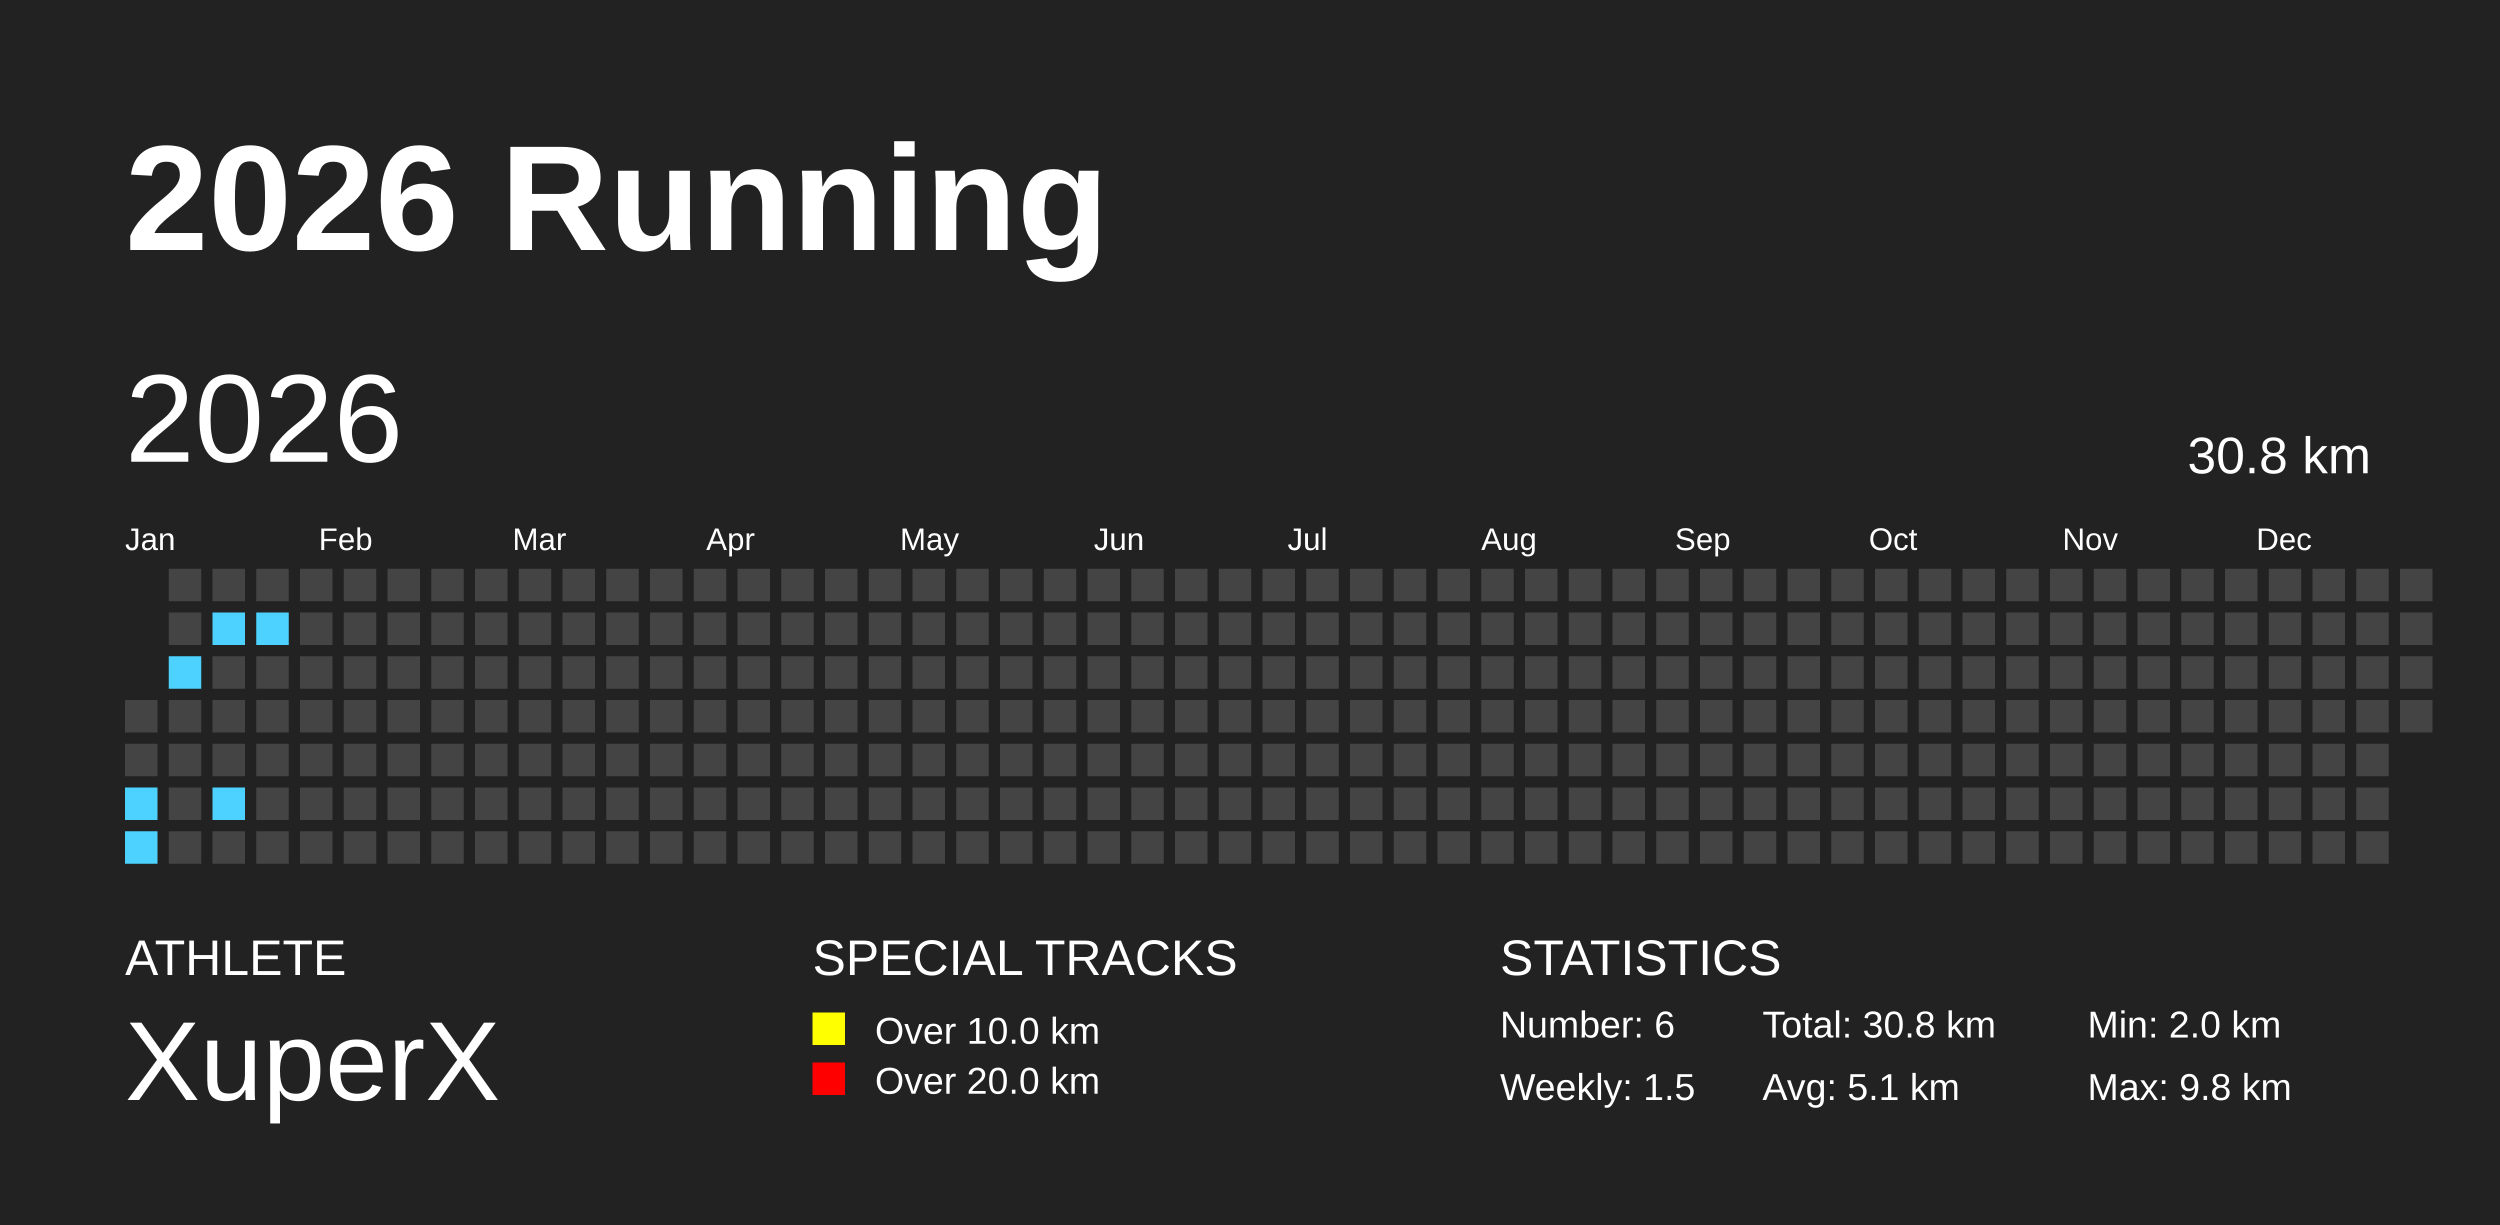
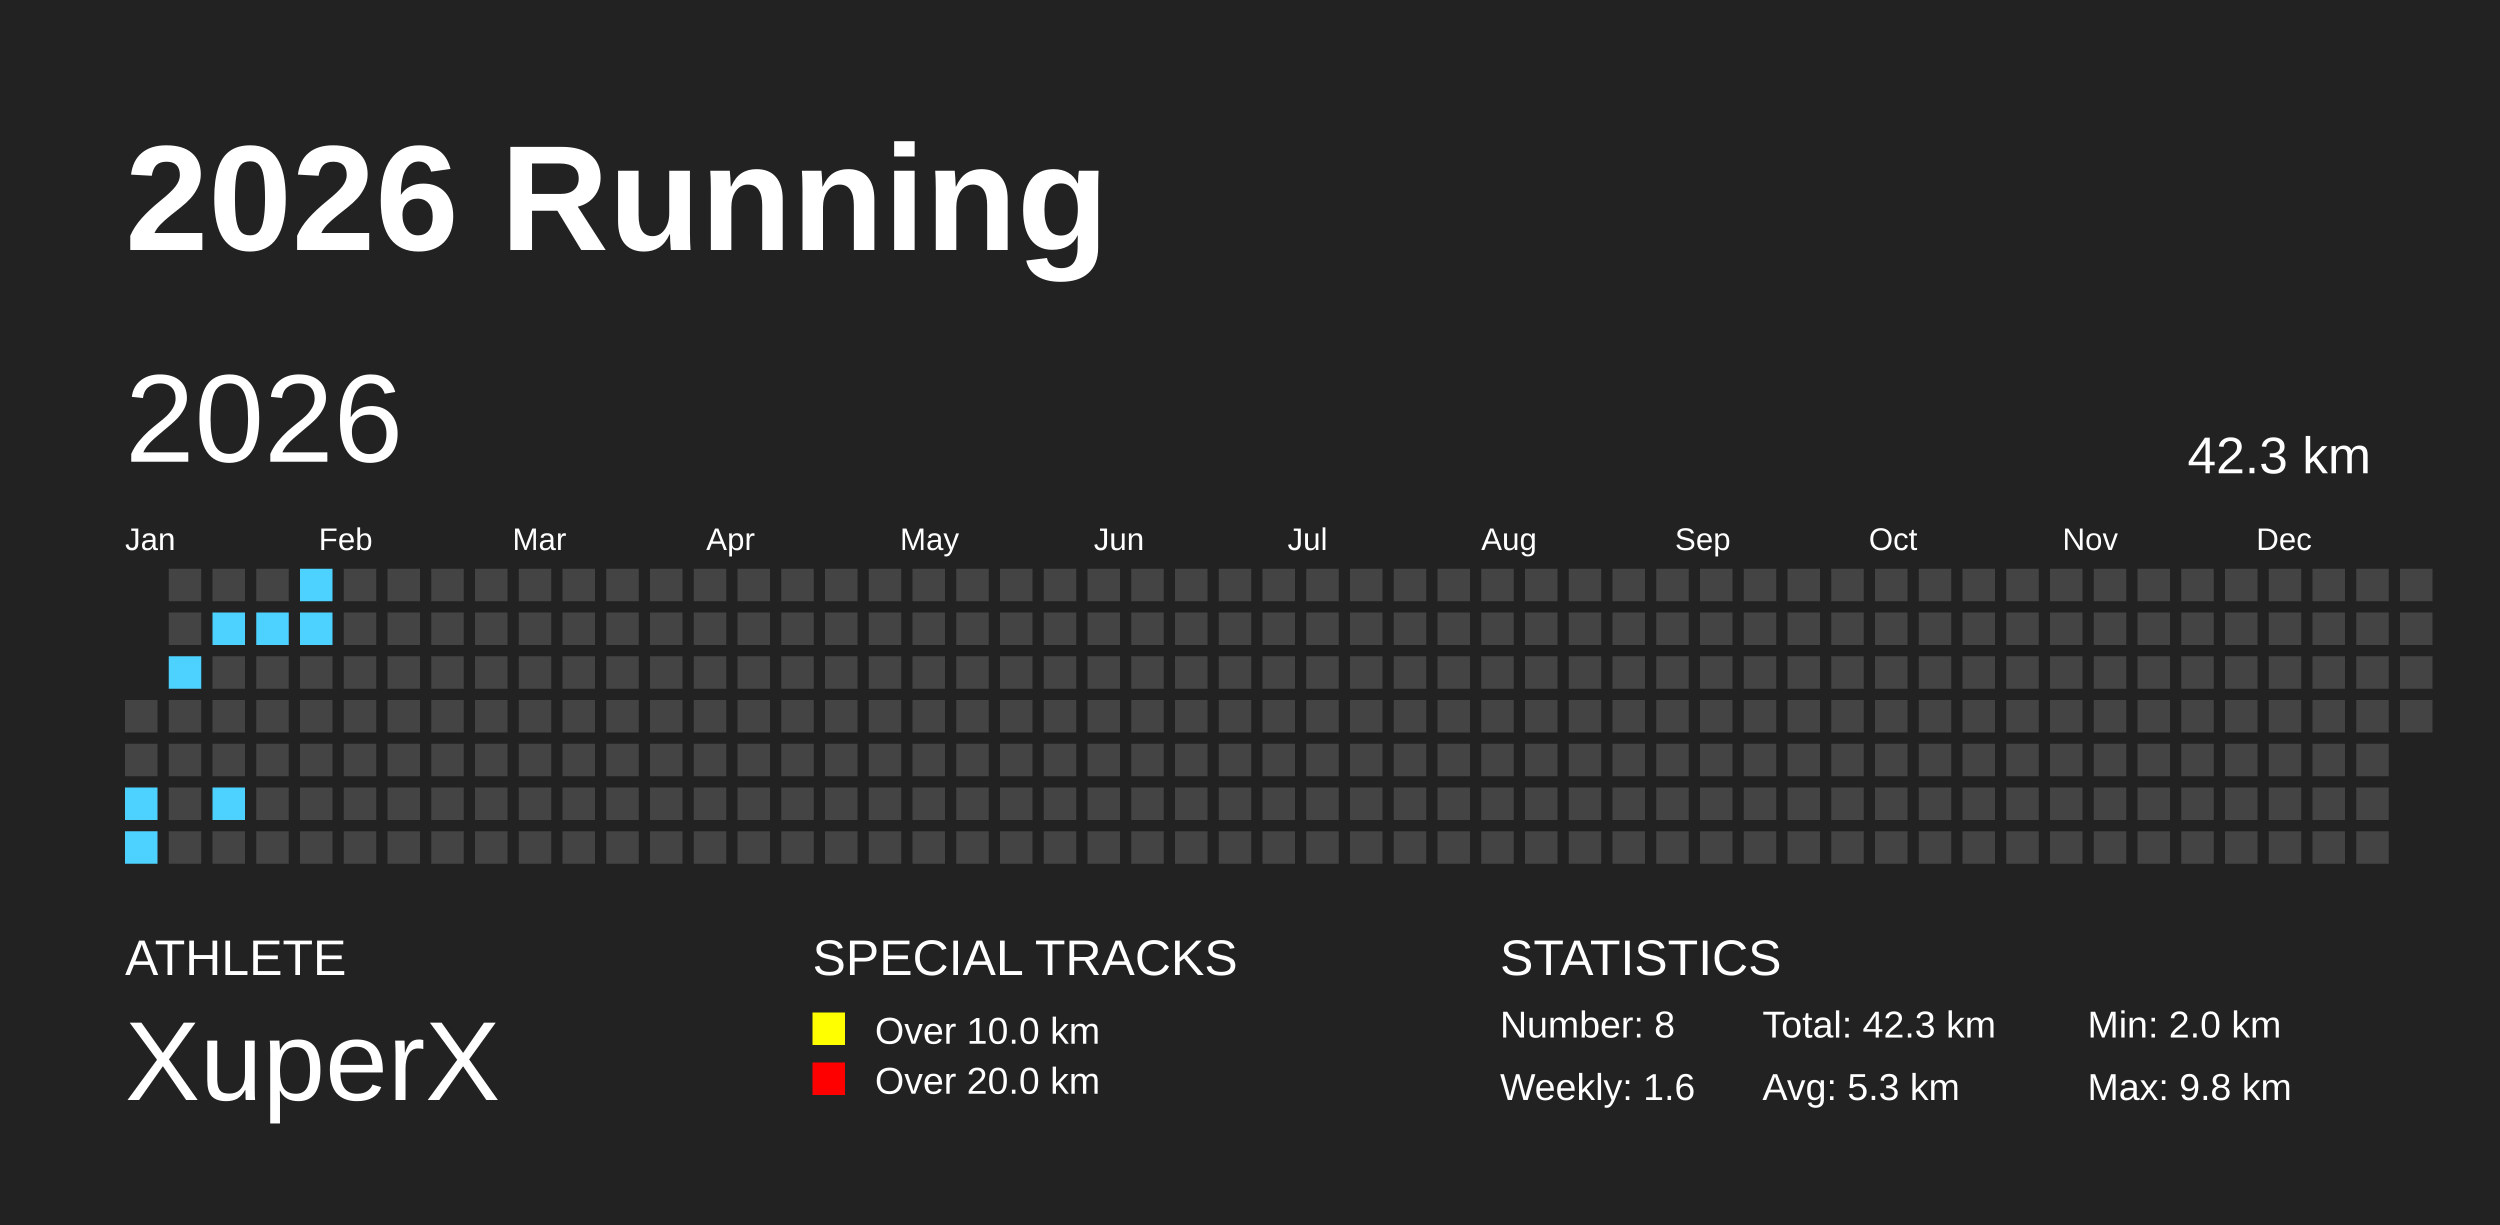
<svg xmlns="http://www.w3.org/2000/svg" baseProfile="full" height="98mm" version="1.1" viewBox="0,0,200,98" width="200mm">
  <defs />
  <rect fill="#222222" height="98" width="200" x="0" y="0" />
  <text fill="#FFFFFF" style="font-size:12px; font-family:Arial; font-weight:bold;" x="10" y="20">2026 Running</text>
  <text fill="#FFFFFF" style="font-size:4px; font-family:Arial" x="10" y="78">ATHLETE</text>
  <text fill="#FFFFFF" style="font-size:9px; font-family:Arial" x="10" y="88">XuperX</text>
  <text fill="#FFFFFF" style="font-size:4px; font-family:Arial" x="65" y="78">SPECIAL TRACKS</text>
  <rect fill="yellow" height="2.6" width="2.6" x="65" y="81" />
  <text fill="#FFFFFF" style="font-size:3px; font-family:Arial" x="70" y="83.5">Over 10.0 km</text>
  <rect fill="red" height="2.6" width="2.6" x="65" y="85" />
  <text fill="#FFFFFF" style="font-size:3px; font-family:Arial" x="70" y="87.5">Over 20.0 km</text>
  <text fill="#FFFFFF" style="font-size:4px; font-family:Arial" x="120" y="78">STATISTICS</text>
-   <text fill="#FFFFFF" style="font-size:3px; font-family:Arial" x="120" y="83">Number: 6</text>
-   <text fill="#FFFFFF" style="font-size:3px; font-family:Arial" x="120" y="88">Weekly: 1.5</text>
-   <text fill="#FFFFFF" style="font-size:3px; font-family:Arial" x="141" y="83">Total: 30.8 km</text>
-   <text fill="#FFFFFF" style="font-size:3px; font-family:Arial" x="141" y="88">Avg: 5.1 km</text>
+   <text fill="#FFFFFF" style="font-size:3px; font-family:Arial" x="120" y="83">Number: 8</text>
+   <text fill="#FFFFFF" style="font-size:3px; font-family:Arial" x="120" y="88">Weekly: 1.6</text>
+   <text fill="#FFFFFF" style="font-size:3px; font-family:Arial" x="141" y="83">Total: 42.3 km</text>
+   <text fill="#FFFFFF" style="font-size:3px; font-family:Arial" x="141" y="88">Avg: 5.3 km</text>
  <text fill="#FFFFFF" style="font-size:3px; font-family:Arial" x="167" y="83">Min: 2.0 km</text>
  <text fill="#FFFFFF" style="font-size:3px; font-family:Arial" x="167" y="88">Max: 9.8 km</text>
  <text dominant-baseline="hanging" fill="#FFFFFF" style="font-size:10.0px; font-family:Arial;" x="10" y="30">2026</text>
-   <text dominant-baseline="hanging" fill="#FFFFFF" style="font-size:4.125px; font-family:Arial;" x="175" y="35">30.8 km</text>
+   <text dominant-baseline="hanging" fill="#FFFFFF" style="font-size:4.125px; font-family:Arial;" x="175" y="35">42.3 km</text>
  <text fill="#FFFFFF" style="font-size:2.5px; font-family:Arial" x="10.0" y="44">Jan</text>
  <text fill="#FFFFFF" style="font-size:2.5px; font-family:Arial" x="25.5" y="44">Feb</text>
  <text fill="#FFFFFF" style="font-size:2.5px; font-family:Arial" x="41.0" y="44">Mar</text>
  <text fill="#FFFFFF" style="font-size:2.5px; font-family:Arial" x="56.5" y="44">Apr</text>
  <text fill="#FFFFFF" style="font-size:2.5px; font-family:Arial" x="72.0" y="44">May</text>
  <text fill="#FFFFFF" style="font-size:2.5px; font-family:Arial" x="87.5" y="44">Jun</text>
  <text fill="#FFFFFF" style="font-size:2.5px; font-family:Arial" x="103.0" y="44">Jul</text>
  <text fill="#FFFFFF" style="font-size:2.5px; font-family:Arial" x="118.5" y="44">Aug</text>
  <text fill="#FFFFFF" style="font-size:2.5px; font-family:Arial" x="134.0" y="44">Sep</text>
  <text fill="#FFFFFF" style="font-size:2.5px; font-family:Arial" x="149.5" y="44">Oct</text>
  <text fill="#FFFFFF" style="font-size:2.5px; font-family:Arial" x="165.0" y="44">Nov</text>
  <text fill="#FFFFFF" style="font-size:2.5px; font-family:Arial" x="180.5" y="44">Dec</text>
  <rect fill="#444444" height="2.6" width="2.6" x="10.0" y="56.0" />
  <rect fill="#444444" height="2.6" width="2.6" x="10.0" y="59.5" />
  <rect fill="#4DD2FF" height="2.6" width="2.6" x="10.0" y="63.0" />
  <rect fill="#4DD2FF" height="2.6" width="2.6" x="10.0" y="66.5" />
  <rect fill="#444444" height="2.6" width="2.6" x="13.5" y="45.5" />
  <rect fill="#444444" height="2.6" width="2.6" x="13.5" y="49.0" />
  <rect fill="#4DD2FF" height="2.6" width="2.6" x="13.5" y="52.5" />
  <rect fill="#444444" height="2.6" width="2.6" x="13.5" y="56.0" />
  <rect fill="#444444" height="2.6" width="2.6" x="13.5" y="59.5" />
  <rect fill="#444444" height="2.6" width="2.6" x="13.5" y="63.0" />
  <rect fill="#444444" height="2.6" width="2.6" x="13.5" y="66.5" />
  <rect fill="#444444" height="2.6" width="2.6" x="17.0" y="45.5" />
  <rect fill="#4DD2FF" height="2.6" width="2.6" x="17.0" y="49.0" />
  <rect fill="#444444" height="2.6" width="2.6" x="17.0" y="52.5" />
  <rect fill="#444444" height="2.6" width="2.6" x="17.0" y="56.0" />
  <rect fill="#444444" height="2.6" width="2.6" x="17.0" y="59.5" />
  <rect fill="#4DD2FF" height="2.6" width="2.6" x="17.0" y="63.0" />
  <rect fill="#444444" height="2.6" width="2.6" x="17.0" y="66.5" />
  <rect fill="#444444" height="2.6" width="2.6" x="20.5" y="45.5" />
  <rect fill="#4DD2FF" height="2.6" width="2.6" x="20.5" y="49.0" />
  <rect fill="#444444" height="2.6" width="2.6" x="20.5" y="52.5" />
  <rect fill="#444444" height="2.6" width="2.6" x="20.5" y="56.0" />
  <rect fill="#444444" height="2.6" width="2.6" x="20.5" y="59.5" />
  <rect fill="#444444" height="2.6" width="2.6" x="20.5" y="63.0" />
  <rect fill="#444444" height="2.6" width="2.6" x="20.5" y="66.5" />
-   <rect fill="#444444" height="2.6" width="2.6" x="24.0" y="45.5" />
-   <rect fill="#444444" height="2.6" width="2.6" x="24.0" y="49.0" />
+   <rect fill="#4DD2FF" height="2.6" width="2.6" x="24.0" y="45.5" />
+   <rect fill="#4DD2FF" height="2.6" width="2.6" x="24.0" y="49.0" />
  <rect fill="#444444" height="2.6" width="2.6" x="24.0" y="52.5" />
  <rect fill="#444444" height="2.6" width="2.6" x="24.0" y="56.0" />
  <rect fill="#444444" height="2.6" width="2.6" x="24.0" y="59.5" />
  <rect fill="#444444" height="2.6" width="2.6" x="24.0" y="63.0" />
  <rect fill="#444444" height="2.6" width="2.6" x="24.0" y="66.5" />
  <rect fill="#444444" height="2.6" width="2.6" x="27.5" y="45.5" />
  <rect fill="#444444" height="2.6" width="2.6" x="27.5" y="49.0" />
  <rect fill="#444444" height="2.6" width="2.6" x="27.5" y="52.5" />
  <rect fill="#444444" height="2.6" width="2.6" x="27.5" y="56.0" />
  <rect fill="#444444" height="2.6" width="2.6" x="27.5" y="59.5" />
  <rect fill="#444444" height="2.6" width="2.6" x="27.5" y="63.0" />
  <rect fill="#444444" height="2.6" width="2.6" x="27.5" y="66.5" />
  <rect fill="#444444" height="2.6" width="2.6" x="31.0" y="45.5" />
  <rect fill="#444444" height="2.6" width="2.6" x="31.0" y="49.0" />
  <rect fill="#444444" height="2.6" width="2.6" x="31.0" y="52.5" />
  <rect fill="#444444" height="2.6" width="2.6" x="31.0" y="56.0" />
  <rect fill="#444444" height="2.6" width="2.6" x="31.0" y="59.5" />
  <rect fill="#444444" height="2.6" width="2.6" x="31.0" y="63.0" />
  <rect fill="#444444" height="2.6" width="2.6" x="31.0" y="66.5" />
  <rect fill="#444444" height="2.6" width="2.6" x="34.5" y="45.5" />
  <rect fill="#444444" height="2.6" width="2.6" x="34.5" y="49.0" />
  <rect fill="#444444" height="2.6" width="2.6" x="34.5" y="52.5" />
  <rect fill="#444444" height="2.6" width="2.6" x="34.5" y="56.0" />
  <rect fill="#444444" height="2.6" width="2.6" x="34.5" y="59.5" />
  <rect fill="#444444" height="2.6" width="2.6" x="34.5" y="63.0" />
  <rect fill="#444444" height="2.6" width="2.6" x="34.5" y="66.5" />
  <rect fill="#444444" height="2.6" width="2.6" x="38.0" y="45.5" />
  <rect fill="#444444" height="2.6" width="2.6" x="38.0" y="49.0" />
  <rect fill="#444444" height="2.6" width="2.6" x="38.0" y="52.5" />
  <rect fill="#444444" height="2.6" width="2.6" x="38.0" y="56.0" />
  <rect fill="#444444" height="2.6" width="2.6" x="38.0" y="59.5" />
  <rect fill="#444444" height="2.6" width="2.6" x="38.0" y="63.0" />
  <rect fill="#444444" height="2.6" width="2.6" x="38.0" y="66.5" />
  <rect fill="#444444" height="2.6" width="2.6" x="41.5" y="45.5" />
  <rect fill="#444444" height="2.6" width="2.6" x="41.5" y="49.0" />
  <rect fill="#444444" height="2.6" width="2.6" x="41.5" y="52.5" />
  <rect fill="#444444" height="2.6" width="2.6" x="41.5" y="56.0" />
  <rect fill="#444444" height="2.6" width="2.6" x="41.5" y="59.5" />
  <rect fill="#444444" height="2.6" width="2.6" x="41.5" y="63.0" />
  <rect fill="#444444" height="2.6" width="2.6" x="41.5" y="66.5" />
  <rect fill="#444444" height="2.6" width="2.6" x="45.0" y="45.5" />
  <rect fill="#444444" height="2.6" width="2.6" x="45.0" y="49.0" />
  <rect fill="#444444" height="2.6" width="2.6" x="45.0" y="52.5" />
  <rect fill="#444444" height="2.6" width="2.6" x="45.0" y="56.0" />
  <rect fill="#444444" height="2.6" width="2.6" x="45.0" y="59.5" />
  <rect fill="#444444" height="2.6" width="2.6" x="45.0" y="63.0" />
  <rect fill="#444444" height="2.6" width="2.6" x="45.0" y="66.5" />
  <rect fill="#444444" height="2.6" width="2.6" x="48.5" y="45.5" />
  <rect fill="#444444" height="2.6" width="2.6" x="48.5" y="49.0" />
  <rect fill="#444444" height="2.6" width="2.6" x="48.5" y="52.5" />
  <rect fill="#444444" height="2.6" width="2.6" x="48.5" y="56.0" />
  <rect fill="#444444" height="2.6" width="2.6" x="48.5" y="59.5" />
  <rect fill="#444444" height="2.6" width="2.6" x="48.5" y="63.0" />
  <rect fill="#444444" height="2.6" width="2.6" x="48.5" y="66.5" />
  <rect fill="#444444" height="2.6" width="2.6" x="52.0" y="45.5" />
  <rect fill="#444444" height="2.6" width="2.6" x="52.0" y="49.0" />
  <rect fill="#444444" height="2.6" width="2.6" x="52.0" y="52.5" />
  <rect fill="#444444" height="2.6" width="2.6" x="52.0" y="56.0" />
  <rect fill="#444444" height="2.6" width="2.6" x="52.0" y="59.5" />
  <rect fill="#444444" height="2.6" width="2.6" x="52.0" y="63.0" />
  <rect fill="#444444" height="2.6" width="2.6" x="52.0" y="66.5" />
  <rect fill="#444444" height="2.6" width="2.6" x="55.5" y="45.5" />
  <rect fill="#444444" height="2.6" width="2.6" x="55.5" y="49.0" />
  <rect fill="#444444" height="2.6" width="2.6" x="55.5" y="52.5" />
  <rect fill="#444444" height="2.6" width="2.6" x="55.5" y="56.0" />
  <rect fill="#444444" height="2.6" width="2.6" x="55.5" y="59.5" />
  <rect fill="#444444" height="2.6" width="2.6" x="55.5" y="63.0" />
  <rect fill="#444444" height="2.6" width="2.6" x="55.5" y="66.5" />
  <rect fill="#444444" height="2.6" width="2.6" x="59.0" y="45.5" />
  <rect fill="#444444" height="2.6" width="2.6" x="59.0" y="49.0" />
  <rect fill="#444444" height="2.6" width="2.6" x="59.0" y="52.5" />
  <rect fill="#444444" height="2.6" width="2.6" x="59.0" y="56.0" />
  <rect fill="#444444" height="2.6" width="2.6" x="59.0" y="59.5" />
  <rect fill="#444444" height="2.6" width="2.6" x="59.0" y="63.0" />
  <rect fill="#444444" height="2.6" width="2.6" x="59.0" y="66.5" />
  <rect fill="#444444" height="2.6" width="2.6" x="62.5" y="45.5" />
  <rect fill="#444444" height="2.6" width="2.6" x="62.5" y="49.0" />
  <rect fill="#444444" height="2.6" width="2.6" x="62.5" y="52.5" />
  <rect fill="#444444" height="2.6" width="2.6" x="62.5" y="56.0" />
  <rect fill="#444444" height="2.6" width="2.6" x="62.5" y="59.5" />
  <rect fill="#444444" height="2.6" width="2.6" x="62.5" y="63.0" />
  <rect fill="#444444" height="2.6" width="2.6" x="62.5" y="66.5" />
  <rect fill="#444444" height="2.6" width="2.6" x="66.0" y="45.5" />
  <rect fill="#444444" height="2.6" width="2.6" x="66.0" y="49.0" />
  <rect fill="#444444" height="2.6" width="2.6" x="66.0" y="52.5" />
  <rect fill="#444444" height="2.6" width="2.6" x="66.0" y="56.0" />
  <rect fill="#444444" height="2.6" width="2.6" x="66.0" y="59.5" />
  <rect fill="#444444" height="2.6" width="2.6" x="66.0" y="63.0" />
  <rect fill="#444444" height="2.6" width="2.6" x="66.0" y="66.5" />
  <rect fill="#444444" height="2.6" width="2.6" x="69.5" y="45.5" />
  <rect fill="#444444" height="2.6" width="2.6" x="69.5" y="49.0" />
  <rect fill="#444444" height="2.6" width="2.6" x="69.5" y="52.5" />
  <rect fill="#444444" height="2.6" width="2.6" x="69.5" y="56.0" />
  <rect fill="#444444" height="2.6" width="2.6" x="69.5" y="59.5" />
  <rect fill="#444444" height="2.6" width="2.6" x="69.5" y="63.0" />
  <rect fill="#444444" height="2.6" width="2.6" x="69.5" y="66.5" />
  <rect fill="#444444" height="2.6" width="2.6" x="73.0" y="45.5" />
  <rect fill="#444444" height="2.6" width="2.6" x="73.0" y="49.0" />
  <rect fill="#444444" height="2.6" width="2.6" x="73.0" y="52.5" />
  <rect fill="#444444" height="2.6" width="2.6" x="73.0" y="56.0" />
  <rect fill="#444444" height="2.6" width="2.6" x="73.0" y="59.5" />
  <rect fill="#444444" height="2.6" width="2.6" x="73.0" y="63.0" />
  <rect fill="#444444" height="2.6" width="2.6" x="73.0" y="66.5" />
  <rect fill="#444444" height="2.6" width="2.6" x="76.5" y="45.5" />
  <rect fill="#444444" height="2.6" width="2.6" x="76.5" y="49.0" />
  <rect fill="#444444" height="2.6" width="2.6" x="76.5" y="52.5" />
  <rect fill="#444444" height="2.6" width="2.6" x="76.5" y="56.0" />
  <rect fill="#444444" height="2.6" width="2.6" x="76.5" y="59.5" />
  <rect fill="#444444" height="2.6" width="2.6" x="76.5" y="63.0" />
  <rect fill="#444444" height="2.6" width="2.6" x="76.5" y="66.5" />
  <rect fill="#444444" height="2.6" width="2.6" x="80.0" y="45.5" />
  <rect fill="#444444" height="2.6" width="2.6" x="80.0" y="49.0" />
  <rect fill="#444444" height="2.6" width="2.6" x="80.0" y="52.5" />
  <rect fill="#444444" height="2.6" width="2.6" x="80.0" y="56.0" />
  <rect fill="#444444" height="2.6" width="2.6" x="80.0" y="59.5" />
  <rect fill="#444444" height="2.6" width="2.6" x="80.0" y="63.0" />
  <rect fill="#444444" height="2.6" width="2.6" x="80.0" y="66.5" />
  <rect fill="#444444" height="2.6" width="2.6" x="83.5" y="45.5" />
  <rect fill="#444444" height="2.6" width="2.6" x="83.5" y="49.0" />
  <rect fill="#444444" height="2.6" width="2.6" x="83.5" y="52.5" />
  <rect fill="#444444" height="2.6" width="2.6" x="83.5" y="56.0" />
  <rect fill="#444444" height="2.6" width="2.6" x="83.5" y="59.5" />
  <rect fill="#444444" height="2.6" width="2.6" x="83.5" y="63.0" />
  <rect fill="#444444" height="2.6" width="2.6" x="83.5" y="66.5" />
  <rect fill="#444444" height="2.6" width="2.6" x="87.0" y="45.5" />
  <rect fill="#444444" height="2.6" width="2.6" x="87.0" y="49.0" />
  <rect fill="#444444" height="2.6" width="2.6" x="87.0" y="52.5" />
  <rect fill="#444444" height="2.6" width="2.6" x="87.0" y="56.0" />
  <rect fill="#444444" height="2.6" width="2.6" x="87.0" y="59.5" />
  <rect fill="#444444" height="2.6" width="2.6" x="87.0" y="63.0" />
  <rect fill="#444444" height="2.6" width="2.6" x="87.0" y="66.5" />
  <rect fill="#444444" height="2.6" width="2.6" x="90.5" y="45.5" />
  <rect fill="#444444" height="2.6" width="2.6" x="90.5" y="49.0" />
  <rect fill="#444444" height="2.6" width="2.6" x="90.5" y="52.5" />
  <rect fill="#444444" height="2.6" width="2.6" x="90.5" y="56.0" />
  <rect fill="#444444" height="2.6" width="2.6" x="90.5" y="59.5" />
  <rect fill="#444444" height="2.6" width="2.6" x="90.5" y="63.0" />
  <rect fill="#444444" height="2.6" width="2.6" x="90.5" y="66.5" />
  <rect fill="#444444" height="2.6" width="2.6" x="94.0" y="45.5" />
  <rect fill="#444444" height="2.6" width="2.6" x="94.0" y="49.0" />
  <rect fill="#444444" height="2.6" width="2.6" x="94.0" y="52.5" />
  <rect fill="#444444" height="2.6" width="2.6" x="94.0" y="56.0" />
  <rect fill="#444444" height="2.6" width="2.6" x="94.0" y="59.5" />
  <rect fill="#444444" height="2.6" width="2.6" x="94.0" y="63.0" />
  <rect fill="#444444" height="2.6" width="2.6" x="94.0" y="66.5" />
  <rect fill="#444444" height="2.6" width="2.6" x="97.5" y="45.5" />
  <rect fill="#444444" height="2.6" width="2.6" x="97.5" y="49.0" />
  <rect fill="#444444" height="2.6" width="2.6" x="97.5" y="52.5" />
  <rect fill="#444444" height="2.6" width="2.6" x="97.5" y="56.0" />
  <rect fill="#444444" height="2.6" width="2.6" x="97.5" y="59.5" />
  <rect fill="#444444" height="2.6" width="2.6" x="97.5" y="63.0" />
  <rect fill="#444444" height="2.6" width="2.6" x="97.5" y="66.5" />
  <rect fill="#444444" height="2.6" width="2.6" x="101.0" y="45.5" />
  <rect fill="#444444" height="2.6" width="2.6" x="101.0" y="49.0" />
  <rect fill="#444444" height="2.6" width="2.6" x="101.0" y="52.5" />
  <rect fill="#444444" height="2.6" width="2.6" x="101.0" y="56.0" />
  <rect fill="#444444" height="2.6" width="2.6" x="101.0" y="59.5" />
  <rect fill="#444444" height="2.6" width="2.6" x="101.0" y="63.0" />
  <rect fill="#444444" height="2.6" width="2.6" x="101.0" y="66.5" />
  <rect fill="#444444" height="2.6" width="2.6" x="104.5" y="45.5" />
  <rect fill="#444444" height="2.6" width="2.6" x="104.5" y="49.0" />
  <rect fill="#444444" height="2.6" width="2.6" x="104.5" y="52.5" />
  <rect fill="#444444" height="2.6" width="2.6" x="104.5" y="56.0" />
  <rect fill="#444444" height="2.6" width="2.6" x="104.5" y="59.5" />
  <rect fill="#444444" height="2.6" width="2.6" x="104.5" y="63.0" />
  <rect fill="#444444" height="2.6" width="2.6" x="104.5" y="66.5" />
  <rect fill="#444444" height="2.6" width="2.6" x="108.0" y="45.5" />
  <rect fill="#444444" height="2.6" width="2.6" x="108.0" y="49.0" />
  <rect fill="#444444" height="2.6" width="2.6" x="108.0" y="52.5" />
  <rect fill="#444444" height="2.6" width="2.6" x="108.0" y="56.0" />
  <rect fill="#444444" height="2.6" width="2.6" x="108.0" y="59.5" />
  <rect fill="#444444" height="2.6" width="2.6" x="108.0" y="63.0" />
  <rect fill="#444444" height="2.6" width="2.6" x="108.0" y="66.5" />
  <rect fill="#444444" height="2.6" width="2.6" x="111.5" y="45.5" />
  <rect fill="#444444" height="2.6" width="2.6" x="111.5" y="49.0" />
  <rect fill="#444444" height="2.6" width="2.6" x="111.5" y="52.5" />
  <rect fill="#444444" height="2.6" width="2.6" x="111.5" y="56.0" />
  <rect fill="#444444" height="2.6" width="2.6" x="111.5" y="59.5" />
  <rect fill="#444444" height="2.6" width="2.6" x="111.5" y="63.0" />
  <rect fill="#444444" height="2.6" width="2.6" x="111.5" y="66.5" />
  <rect fill="#444444" height="2.6" width="2.6" x="115.0" y="45.5" />
  <rect fill="#444444" height="2.6" width="2.6" x="115.0" y="49.0" />
  <rect fill="#444444" height="2.6" width="2.6" x="115.0" y="52.5" />
  <rect fill="#444444" height="2.6" width="2.6" x="115.0" y="56.0" />
  <rect fill="#444444" height="2.6" width="2.6" x="115.0" y="59.5" />
  <rect fill="#444444" height="2.6" width="2.6" x="115.0" y="63.0" />
  <rect fill="#444444" height="2.6" width="2.6" x="115.0" y="66.5" />
  <rect fill="#444444" height="2.6" width="2.6" x="118.5" y="45.5" />
  <rect fill="#444444" height="2.6" width="2.6" x="118.5" y="49.0" />
  <rect fill="#444444" height="2.6" width="2.6" x="118.5" y="52.5" />
  <rect fill="#444444" height="2.6" width="2.6" x="118.5" y="56.0" />
  <rect fill="#444444" height="2.6" width="2.6" x="118.5" y="59.5" />
  <rect fill="#444444" height="2.6" width="2.6" x="118.5" y="63.0" />
  <rect fill="#444444" height="2.6" width="2.6" x="118.5" y="66.5" />
  <rect fill="#444444" height="2.6" width="2.6" x="122.0" y="45.5" />
  <rect fill="#444444" height="2.6" width="2.6" x="122.0" y="49.0" />
  <rect fill="#444444" height="2.6" width="2.6" x="122.0" y="52.5" />
  <rect fill="#444444" height="2.6" width="2.6" x="122.0" y="56.0" />
  <rect fill="#444444" height="2.6" width="2.6" x="122.0" y="59.5" />
  <rect fill="#444444" height="2.6" width="2.6" x="122.0" y="63.0" />
  <rect fill="#444444" height="2.6" width="2.6" x="122.0" y="66.5" />
  <rect fill="#444444" height="2.6" width="2.6" x="125.5" y="45.5" />
  <rect fill="#444444" height="2.6" width="2.6" x="125.5" y="49.0" />
  <rect fill="#444444" height="2.6" width="2.6" x="125.5" y="52.5" />
  <rect fill="#444444" height="2.6" width="2.6" x="125.5" y="56.0" />
  <rect fill="#444444" height="2.6" width="2.6" x="125.5" y="59.5" />
  <rect fill="#444444" height="2.6" width="2.6" x="125.5" y="63.0" />
  <rect fill="#444444" height="2.6" width="2.6" x="125.5" y="66.5" />
  <rect fill="#444444" height="2.6" width="2.6" x="129.0" y="45.5" />
  <rect fill="#444444" height="2.6" width="2.6" x="129.0" y="49.0" />
  <rect fill="#444444" height="2.6" width="2.6" x="129.0" y="52.5" />
  <rect fill="#444444" height="2.6" width="2.6" x="129.0" y="56.0" />
  <rect fill="#444444" height="2.6" width="2.6" x="129.0" y="59.5" />
  <rect fill="#444444" height="2.6" width="2.6" x="129.0" y="63.0" />
  <rect fill="#444444" height="2.6" width="2.6" x="129.0" y="66.5" />
  <rect fill="#444444" height="2.6" width="2.6" x="132.5" y="45.5" />
  <rect fill="#444444" height="2.6" width="2.6" x="132.5" y="49.0" />
  <rect fill="#444444" height="2.6" width="2.6" x="132.5" y="52.5" />
  <rect fill="#444444" height="2.6" width="2.6" x="132.5" y="56.0" />
  <rect fill="#444444" height="2.6" width="2.6" x="132.5" y="59.5" />
  <rect fill="#444444" height="2.6" width="2.6" x="132.5" y="63.0" />
  <rect fill="#444444" height="2.6" width="2.6" x="132.5" y="66.5" />
  <rect fill="#444444" height="2.6" width="2.6" x="136.0" y="45.5" />
  <rect fill="#444444" height="2.6" width="2.6" x="136.0" y="49.0" />
  <rect fill="#444444" height="2.6" width="2.6" x="136.0" y="52.5" />
  <rect fill="#444444" height="2.6" width="2.6" x="136.0" y="56.0" />
  <rect fill="#444444" height="2.6" width="2.6" x="136.0" y="59.5" />
  <rect fill="#444444" height="2.6" width="2.6" x="136.0" y="63.0" />
  <rect fill="#444444" height="2.6" width="2.6" x="136.0" y="66.5" />
  <rect fill="#444444" height="2.6" width="2.6" x="139.5" y="45.5" />
  <rect fill="#444444" height="2.6" width="2.6" x="139.5" y="49.0" />
  <rect fill="#444444" height="2.6" width="2.6" x="139.5" y="52.5" />
  <rect fill="#444444" height="2.6" width="2.6" x="139.5" y="56.0" />
  <rect fill="#444444" height="2.6" width="2.6" x="139.5" y="59.5" />
  <rect fill="#444444" height="2.6" width="2.6" x="139.5" y="63.0" />
  <rect fill="#444444" height="2.6" width="2.6" x="139.5" y="66.5" />
  <rect fill="#444444" height="2.6" width="2.6" x="143.0" y="45.5" />
  <rect fill="#444444" height="2.6" width="2.6" x="143.0" y="49.0" />
  <rect fill="#444444" height="2.6" width="2.6" x="143.0" y="52.5" />
  <rect fill="#444444" height="2.6" width="2.6" x="143.0" y="56.0" />
  <rect fill="#444444" height="2.6" width="2.6" x="143.0" y="59.5" />
  <rect fill="#444444" height="2.6" width="2.6" x="143.0" y="63.0" />
  <rect fill="#444444" height="2.6" width="2.6" x="143.0" y="66.5" />
  <rect fill="#444444" height="2.6" width="2.6" x="146.5" y="45.5" />
  <rect fill="#444444" height="2.6" width="2.6" x="146.5" y="49.0" />
  <rect fill="#444444" height="2.6" width="2.6" x="146.5" y="52.5" />
  <rect fill="#444444" height="2.6" width="2.6" x="146.5" y="56.0" />
  <rect fill="#444444" height="2.6" width="2.6" x="146.5" y="59.5" />
  <rect fill="#444444" height="2.6" width="2.6" x="146.5" y="63.0" />
  <rect fill="#444444" height="2.6" width="2.6" x="146.5" y="66.5" />
  <rect fill="#444444" height="2.6" width="2.6" x="150.0" y="45.5" />
  <rect fill="#444444" height="2.6" width="2.6" x="150.0" y="49.0" />
  <rect fill="#444444" height="2.6" width="2.6" x="150.0" y="52.5" />
  <rect fill="#444444" height="2.6" width="2.6" x="150.0" y="56.0" />
  <rect fill="#444444" height="2.6" width="2.6" x="150.0" y="59.5" />
  <rect fill="#444444" height="2.6" width="2.6" x="150.0" y="63.0" />
  <rect fill="#444444" height="2.6" width="2.6" x="150.0" y="66.5" />
  <rect fill="#444444" height="2.6" width="2.6" x="153.5" y="45.5" />
  <rect fill="#444444" height="2.6" width="2.6" x="153.5" y="49.0" />
  <rect fill="#444444" height="2.6" width="2.6" x="153.5" y="52.5" />
  <rect fill="#444444" height="2.6" width="2.6" x="153.5" y="56.0" />
  <rect fill="#444444" height="2.6" width="2.6" x="153.5" y="59.5" />
  <rect fill="#444444" height="2.6" width="2.6" x="153.5" y="63.0" />
  <rect fill="#444444" height="2.6" width="2.6" x="153.5" y="66.5" />
  <rect fill="#444444" height="2.6" width="2.6" x="157.0" y="45.5" />
  <rect fill="#444444" height="2.6" width="2.6" x="157.0" y="49.0" />
  <rect fill="#444444" height="2.6" width="2.6" x="157.0" y="52.5" />
  <rect fill="#444444" height="2.6" width="2.6" x="157.0" y="56.0" />
  <rect fill="#444444" height="2.6" width="2.6" x="157.0" y="59.5" />
  <rect fill="#444444" height="2.6" width="2.6" x="157.0" y="63.0" />
  <rect fill="#444444" height="2.6" width="2.6" x="157.0" y="66.5" />
  <rect fill="#444444" height="2.6" width="2.6" x="160.5" y="45.5" />
  <rect fill="#444444" height="2.6" width="2.6" x="160.5" y="49.0" />
  <rect fill="#444444" height="2.6" width="2.6" x="160.5" y="52.5" />
  <rect fill="#444444" height="2.6" width="2.6" x="160.5" y="56.0" />
  <rect fill="#444444" height="2.6" width="2.6" x="160.5" y="59.5" />
  <rect fill="#444444" height="2.6" width="2.6" x="160.5" y="63.0" />
  <rect fill="#444444" height="2.6" width="2.6" x="160.5" y="66.5" />
  <rect fill="#444444" height="2.6" width="2.6" x="164.0" y="45.5" />
  <rect fill="#444444" height="2.6" width="2.6" x="164.0" y="49.0" />
  <rect fill="#444444" height="2.6" width="2.6" x="164.0" y="52.5" />
  <rect fill="#444444" height="2.6" width="2.6" x="164.0" y="56.0" />
  <rect fill="#444444" height="2.6" width="2.6" x="164.0" y="59.5" />
  <rect fill="#444444" height="2.6" width="2.6" x="164.0" y="63.0" />
  <rect fill="#444444" height="2.6" width="2.6" x="164.0" y="66.5" />
  <rect fill="#444444" height="2.6" width="2.6" x="167.5" y="45.5" />
  <rect fill="#444444" height="2.6" width="2.6" x="167.5" y="49.0" />
  <rect fill="#444444" height="2.6" width="2.6" x="167.5" y="52.5" />
  <rect fill="#444444" height="2.6" width="2.6" x="167.5" y="56.0" />
  <rect fill="#444444" height="2.6" width="2.6" x="167.5" y="59.5" />
  <rect fill="#444444" height="2.6" width="2.6" x="167.5" y="63.0" />
  <rect fill="#444444" height="2.6" width="2.6" x="167.5" y="66.5" />
  <rect fill="#444444" height="2.6" width="2.6" x="171.0" y="45.5" />
  <rect fill="#444444" height="2.6" width="2.6" x="171.0" y="49.0" />
  <rect fill="#444444" height="2.6" width="2.6" x="171.0" y="52.5" />
  <rect fill="#444444" height="2.6" width="2.6" x="171.0" y="56.0" />
  <rect fill="#444444" height="2.6" width="2.6" x="171.0" y="59.5" />
  <rect fill="#444444" height="2.6" width="2.6" x="171.0" y="63.0" />
  <rect fill="#444444" height="2.6" width="2.6" x="171.0" y="66.5" />
  <rect fill="#444444" height="2.6" width="2.6" x="174.5" y="45.5" />
  <rect fill="#444444" height="2.6" width="2.6" x="174.5" y="49.0" />
  <rect fill="#444444" height="2.6" width="2.6" x="174.5" y="52.5" />
  <rect fill="#444444" height="2.6" width="2.6" x="174.5" y="56.0" />
  <rect fill="#444444" height="2.6" width="2.6" x="174.5" y="59.5" />
  <rect fill="#444444" height="2.6" width="2.6" x="174.5" y="63.0" />
  <rect fill="#444444" height="2.6" width="2.6" x="174.5" y="66.5" />
  <rect fill="#444444" height="2.6" width="2.6" x="178.0" y="45.5" />
  <rect fill="#444444" height="2.6" width="2.6" x="178.0" y="49.0" />
  <rect fill="#444444" height="2.6" width="2.6" x="178.0" y="52.5" />
  <rect fill="#444444" height="2.6" width="2.6" x="178.0" y="56.0" />
  <rect fill="#444444" height="2.6" width="2.6" x="178.0" y="59.5" />
  <rect fill="#444444" height="2.6" width="2.6" x="178.0" y="63.0" />
  <rect fill="#444444" height="2.6" width="2.6" x="178.0" y="66.5" />
  <rect fill="#444444" height="2.6" width="2.6" x="181.5" y="45.5" />
  <rect fill="#444444" height="2.6" width="2.6" x="181.5" y="49.0" />
  <rect fill="#444444" height="2.6" width="2.6" x="181.5" y="52.5" />
  <rect fill="#444444" height="2.6" width="2.6" x="181.5" y="56.0" />
  <rect fill="#444444" height="2.6" width="2.6" x="181.5" y="59.5" />
  <rect fill="#444444" height="2.6" width="2.6" x="181.5" y="63.0" />
  <rect fill="#444444" height="2.6" width="2.6" x="181.5" y="66.5" />
  <rect fill="#444444" height="2.6" width="2.6" x="185.0" y="45.5" />
  <rect fill="#444444" height="2.6" width="2.6" x="185.0" y="49.0" />
  <rect fill="#444444" height="2.6" width="2.6" x="185.0" y="52.5" />
  <rect fill="#444444" height="2.6" width="2.6" x="185.0" y="56.0" />
  <rect fill="#444444" height="2.6" width="2.6" x="185.0" y="59.5" />
  <rect fill="#444444" height="2.6" width="2.6" x="185.0" y="63.0" />
  <rect fill="#444444" height="2.6" width="2.6" x="185.0" y="66.5" />
  <rect fill="#444444" height="2.6" width="2.6" x="188.5" y="45.5" />
  <rect fill="#444444" height="2.6" width="2.6" x="188.5" y="49.0" />
  <rect fill="#444444" height="2.6" width="2.6" x="188.5" y="52.5" />
  <rect fill="#444444" height="2.6" width="2.6" x="188.5" y="56.0" />
  <rect fill="#444444" height="2.6" width="2.6" x="188.5" y="59.5" />
  <rect fill="#444444" height="2.6" width="2.6" x="188.5" y="63.0" />
  <rect fill="#444444" height="2.6" width="2.6" x="188.5" y="66.5" />
  <rect fill="#444444" height="2.6" width="2.6" x="192.0" y="45.5" />
  <rect fill="#444444" height="2.6" width="2.6" x="192.0" y="49.0" />
  <rect fill="#444444" height="2.6" width="2.6" x="192.0" y="52.5" />
  <rect fill="#444444" height="2.6" width="2.6" x="192.0" y="56.0" />
</svg>
